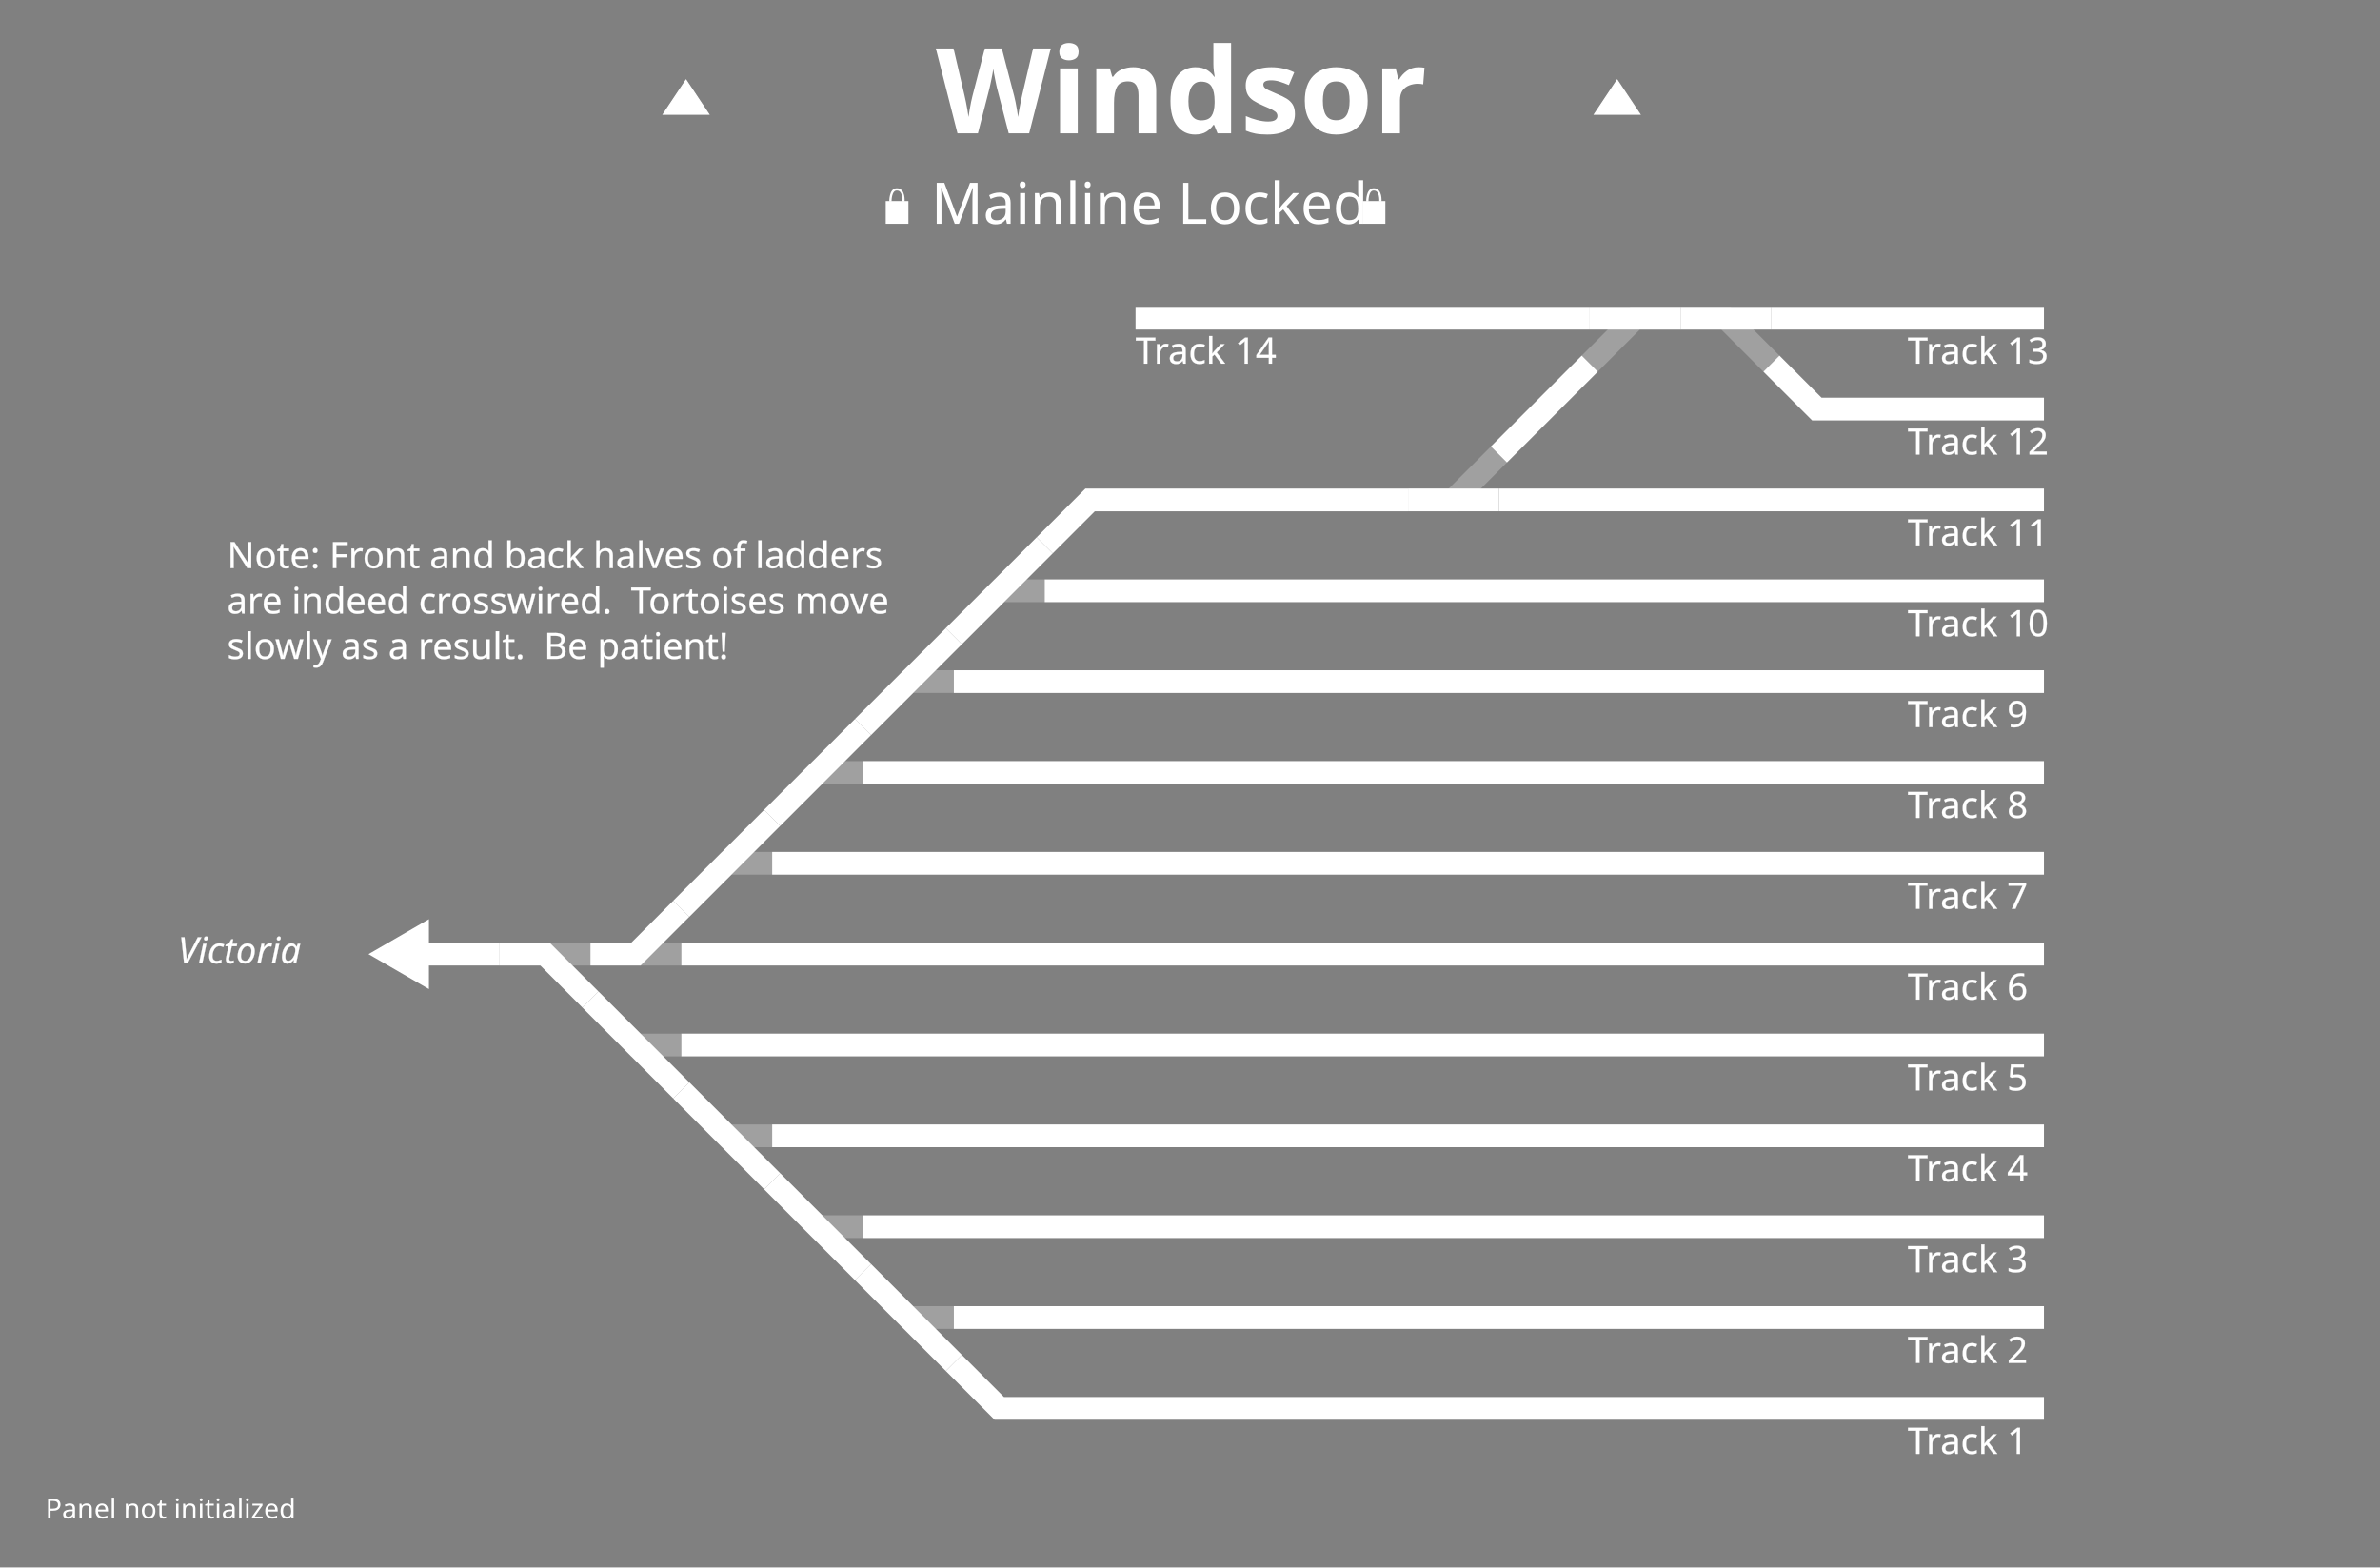
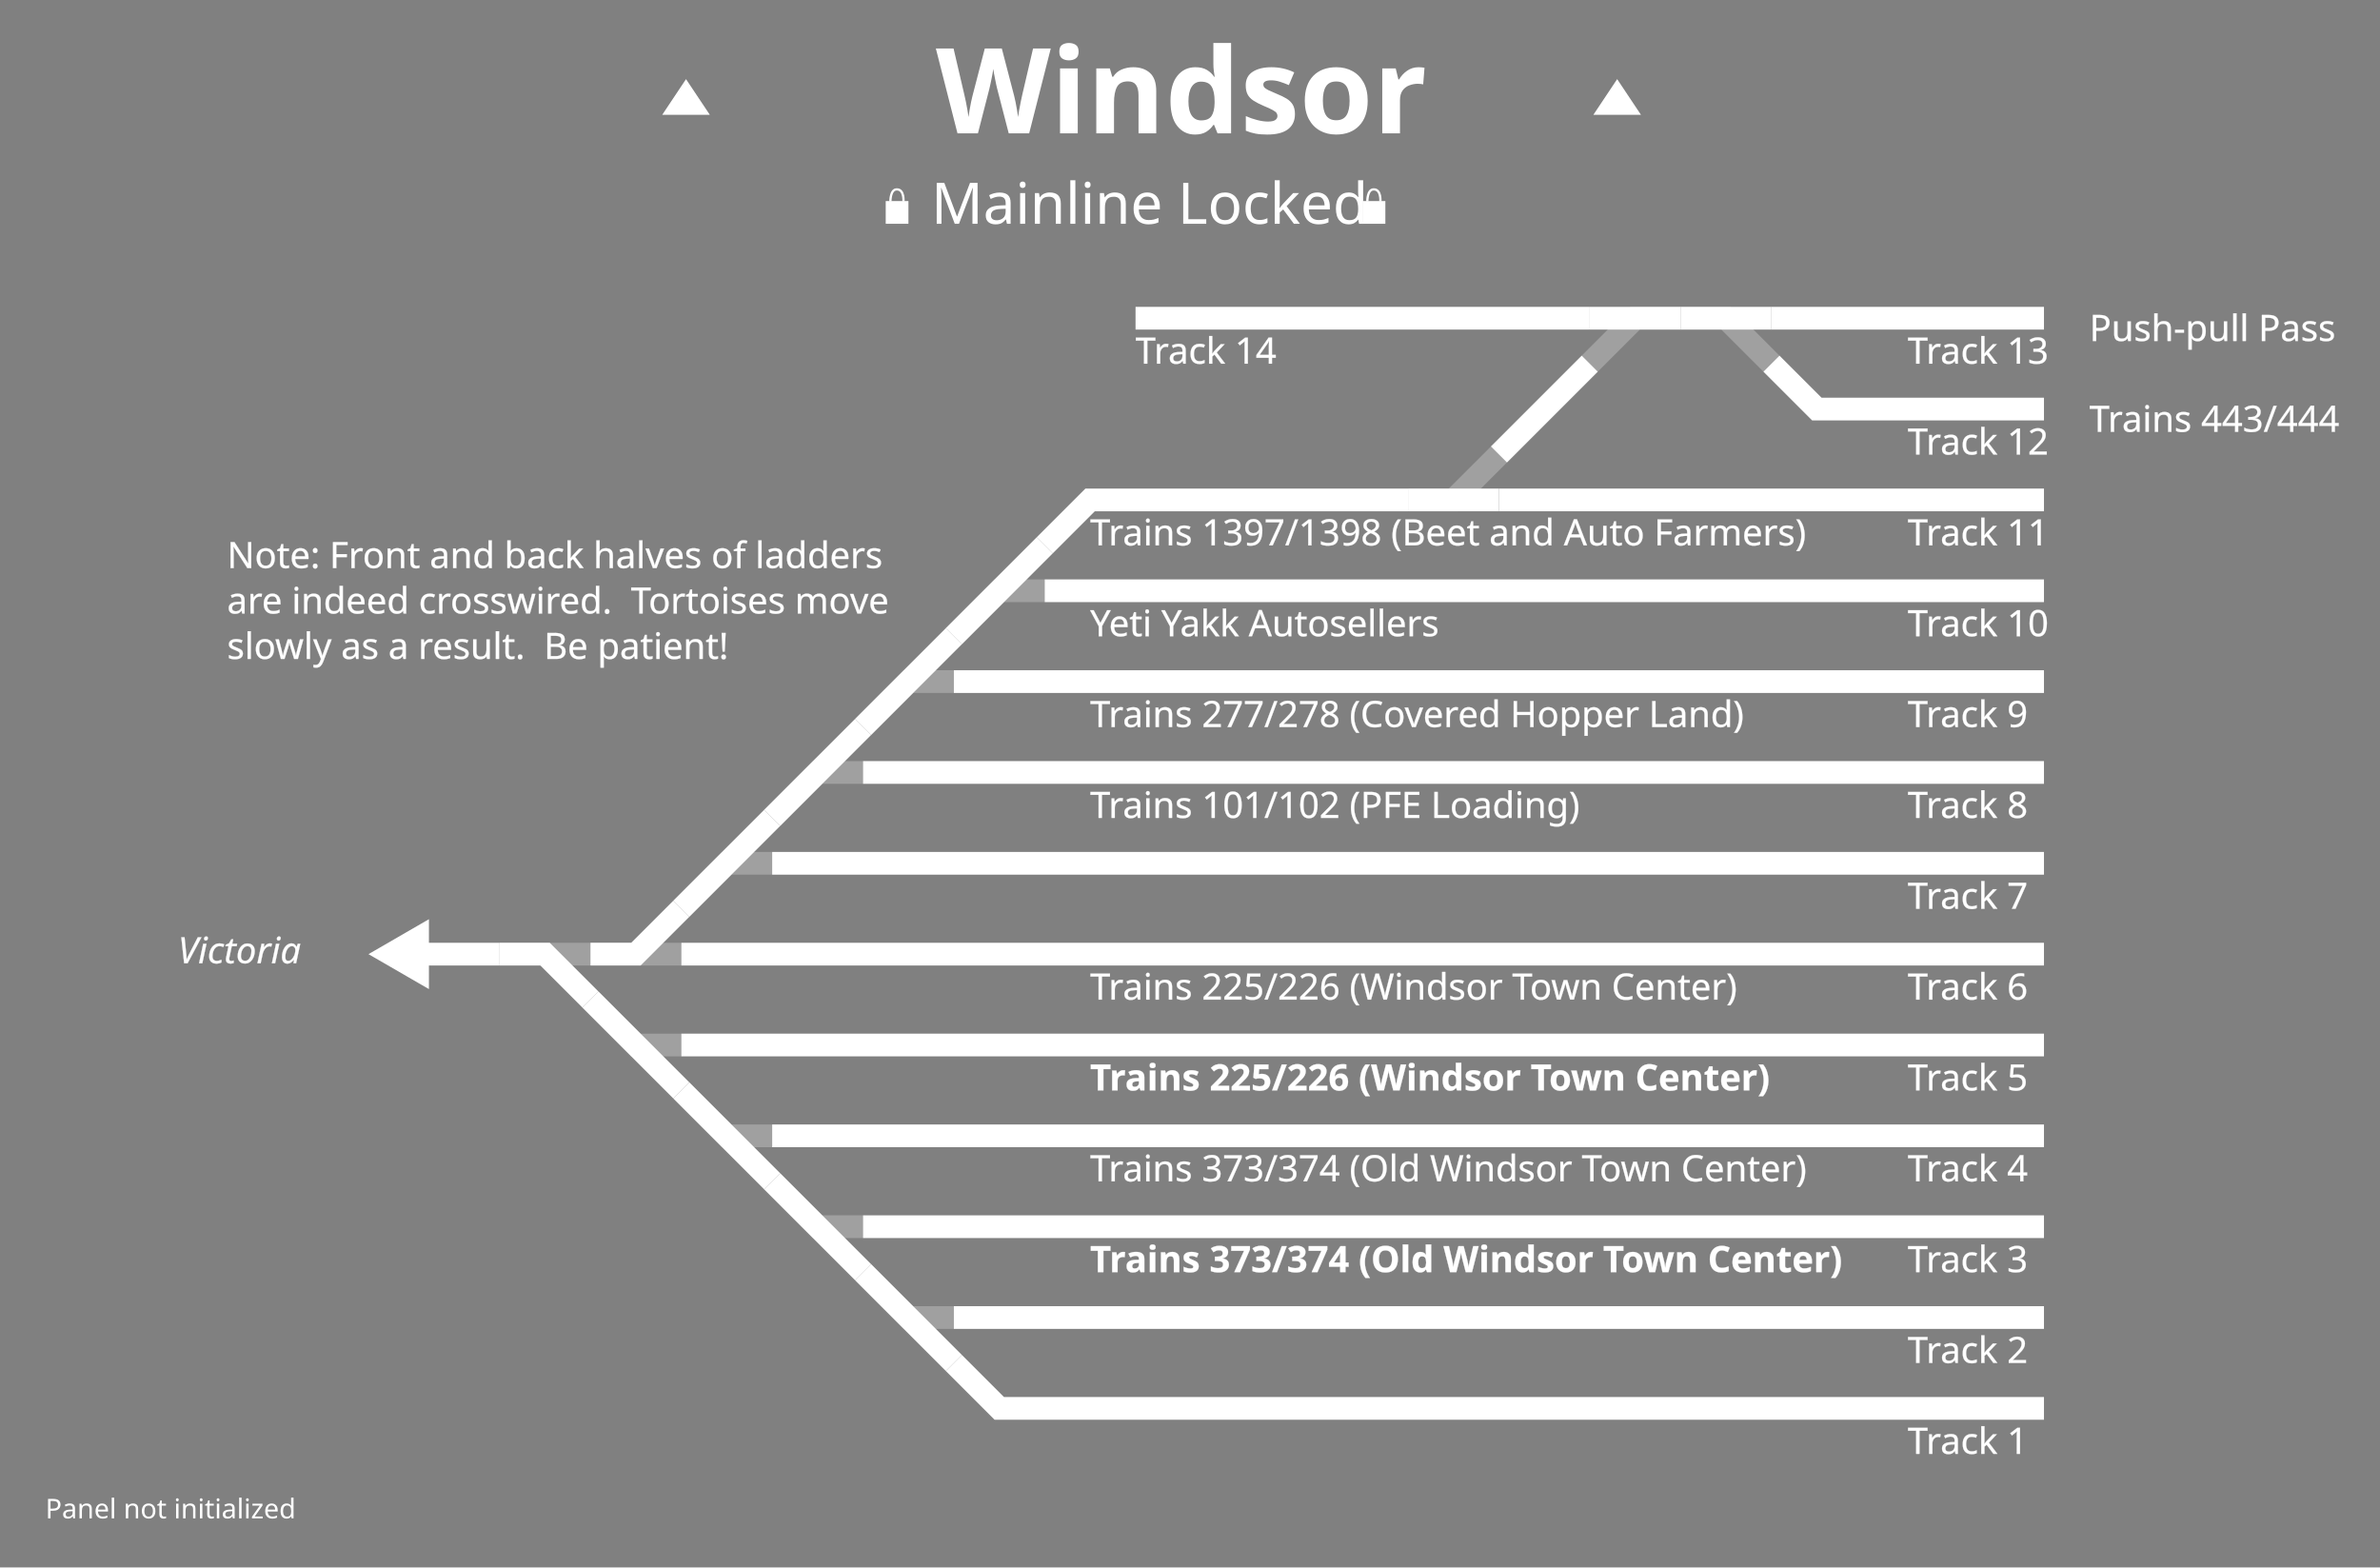
<svg xmlns="http://www.w3.org/2000/svg" xmlns:xlink="http://www.w3.org/1999/xlink" width="1047.958" height="690.115" id="svg2" version="1.1">
  <defs id="defs4">
    <marker orient="auto" refY="0.0" refX="0.0" id="StopS" style="overflow:visible">
      <path id="path4089" d="M 0,5.65 0,-5.65" style="fill:none;stroke:#ffffff;stroke-width:1pt" transform="scale(0.6,0.2)" />
    </marker>
    <linearGradient id="linearGradient5066">
      <stop style="stop-color:#000000;stop-opacity:0.188;" offset="0" id="stop5068" />
      <stop style="stop-color:#000000;stop-opacity:0;" offset="1" id="stop5070" />
    </linearGradient>
    <linearGradient id="linearGradient4692">
      <stop id="stop4694" offset="0" style="stop-color:#ffffff;stop-opacity:0.753;" />
      <stop id="stop4696" offset="1" style="stop-color:#ffffff;stop-opacity:0;" />
    </linearGradient>
    <linearGradient id="linearGradient4186">
      <stop style="stop-color:#808080;stop-opacity:1;" offset="0" id="stop4188" />
      <stop style="stop-color:#000000;stop-opacity:0;" offset="1" id="stop4190" />
    </linearGradient>
    <linearGradient id="linearGradient4137" paint="solid">
      <stop style="stop-color:#00ff00;stop-opacity:1;" offset="0" id="stop4139" />
    </linearGradient>
    <linearGradient xlink:href="#linearGradient4186" id="linearGradient4976" gradientUnits="userSpaceOnUse" x1="39.5" y1="75.114" x2="70.5" y2="75.114" />
    <linearGradient xlink:href="#linearGradient4186" id="linearGradient4978" gradientUnits="userSpaceOnUse" x1="39.5" y1="75.114" x2="70.5" y2="75.114" />
    <radialGradient xlink:href="#linearGradient4692" id="radialGradient5060" gradientUnits="userSpaceOnUse" cx="55" cy="75.114" fx="55" fy="75.114" r="15" />
    <radialGradient xlink:href="#linearGradient5066" id="radialGradient5064" gradientUnits="userSpaceOnUse" cx="55" cy="75.114" fx="55" fy="75.114" r="15" />
    <radialGradient xlink:href="#linearGradient4692" id="radialGradient4247" gradientUnits="userSpaceOnUse" cx="55" cy="75.114" fx="55" fy="75.114" r="15" />
    <radialGradient xlink:href="#linearGradient5066" id="radialGradient4249" gradientUnits="userSpaceOnUse" cx="55" cy="75.114" fx="55" fy="75.114" r="15" />
    <radialGradient xlink:href="#linearGradient5066" id="radialGradient4251" gradientUnits="userSpaceOnUse" cx="55" cy="75.114" fx="55" fy="75.114" r="15" />
    <linearGradient xlink:href="#linearGradient4186" id="linearGradient4253" gradientUnits="userSpaceOnUse" x1="39.5" y1="75.114" x2="70.5" y2="75.114" />
    <linearGradient xlink:href="#linearGradient4186" id="linearGradient4255" gradientUnits="userSpaceOnUse" x1="39.5" y1="75.114" x2="70.5" y2="75.114" />
    <marker orient="auto" refY="0" refX="0.6" id="TriangleAuthNBMarker" style="overflow:visible">
      <path id="TriangleAuthNBMarkerPath" d="m 5.77,0 -8.65,5 0,-10 8.65,5 z" style="fill:#00ff00;fill-rule:evenodd;stroke:#00ff00;stroke-width:1pt;marker-start:none" transform="scale(0.2,0.2)" />
    </marker>
    <marker orient="auto" refY="0" refX="-0.6" id="TriangleAuthSBMarker" style="overflow:visible">
      <path id="TriangleAuthSBMarkerPath" d="m 5.77,0 -8.65,5 0,-10 8.65,5 z" style="fill:#00ff00;fill-rule:evenodd;stroke:#00ff00;stroke-width:1pt;marker-start:none" transform="scale(-0.2,-0.2)" />
    </marker>
    <marker orient="auto" refY="0" refX="0.6" id="TriangleOccupiedNBMarker" style="overflow:visible">
      <path id="TriangleOccupiedNBMarkerPath" d="m 5.77,0 -8.65,5 0,-10 8.65,5 z" style="fill:#ff0000;fill-rule:evenodd;stroke:#ff0000;stroke-width:1pt;marker-start:none" transform="scale(0.2,0.2)" />
    </marker>
    <marker orient="auto" refY="0" refX="-0.6" id="TriangleOccupiedSBMarker" style="overflow:visible">
      <path id="TriangleOccupiedSBMarkerPath" d="m 5.77,0 -8.65,5 0,-10 8.65,5 z" style="fill:#ff0000;fill-rule:evenodd;stroke:#ff0000;stroke-width:1pt;marker-start:none" transform="scale(-0.2,-0.2)" />
    </marker>
    <marker orient="auto" refY="0" refX="0" id="TriangleOutM" style="overflow:visible">
      <path id="path4051" d="m 5.77,0 -8.65,5 0,-10 8.65,5 z" style="fill:#ffffff;fill-rule:evenodd;stroke:#ffffff;stroke-width:1pt;marker-start:none" transform="scale(0.25,0.25)" />
    </marker>
    <marker orient="auto" refY="0" refX="0" id="TriangleInM" style="overflow:visible">
      <path id="path4042" d="m 5.77,0 -8.65,5 0,-10 8.65,5 z" style="fill:#ffffff;fill-rule:evenodd;stroke:#ffffff;stroke-width:1pt;marker-start:none" transform="scale(-0.25,-0.25)" />
    </marker>
    <marker orient="auto" refY="0" refX="0" id="StopM" style="overflow:visible">
      <path id="path4078" d="M 0,5.65 0,-5.65" style="fill:none;stroke:#ffffff;stroke-width:2pt" transform="scale(0.4,0.4)" />
    </marker>
  </defs>
  <g id="backgroundLayer" transform="translate(0,-312.2474)">
    <rect style="fill:#808080;fill-opacity:1;fill-rule:evenodd;stroke:none" id="panelBackground" width="1047.958" height="690.115" x="0" y="312.247" />
  </g>
  <g id="textLayer" transform="translate(0,-3.979759)" style="display:inline">
    <a xlink:href="Bakersfield.svg" id="a6861">
-       <text id="panelTitle" y="62.691" x="412.068" style="font-size:52.338px;font-style:normal;font-variant:normal;font-weight:bold;font-stretch:normal;text-align:start;line-height:125%;letter-spacing:0px;word-spacing:0px;writing-mode:lr-tb;text-anchor:start;fill:#ffffff;fill-opacity:1;stroke:none;font-family:Trebuchet MS;-inkscape-font-specification:Trebuchet MS Bold" xml:space="preserve">
+       <text id="panelTitle" y="62.691" x="412.068" style="font-style:normal;font-variant:normal;font-weight:bold;font-stretch:normal;font-size:52.338px;line-height:125%;font-family:'Trebuchet MS';-inkscape-font-specification:'Trebuchet MS Bold';text-align:start;letter-spacing:0px;word-spacing:0px;writing-mode:lr-tb;text-anchor:start;fill:#ffffff;fill-opacity:1;stroke:none" xml:space="preserve">
        <tspan y="62.691" x="412.068" id="tspan3823">Windsor</tspan>
      </text>
    </a>
-     <text id="panelStatus" y="672.511" x="20" style="font-size:12px;font-style:normal;font-variant:normal;font-weight:normal;font-stretch:normal;text-align:start;line-height:125%;letter-spacing:0px;word-spacing:0px;writing-mode:lr-tb;text-anchor:start;fill:#ffffff;fill-opacity:1;stroke:none;font-family:Trebuchet MS;-inkscape-font-specification:Trebuchet MS" xml:space="preserve">
+     <text id="panelStatus" y="672.511" x="20" style="font-style:normal;font-variant:normal;font-weight:normal;font-stretch:normal;font-size:12px;line-height:125%;font-family:'Trebuchet MS';-inkscape-font-specification:'Trebuchet MS';text-align:start;letter-spacing:0px;word-spacing:0px;writing-mode:lr-tb;text-anchor:start;fill:#ffffff;fill-opacity:1;stroke:none" xml:space="preserve">
      <tspan y="672.511" x="20" id="tspanPanelStatus">Panel not initialized</tspan>
    </text>
    <path style="fill:#ffffff;fill-opacity:1;stroke:#ffffff;stroke-width:0.5px;stroke-linecap:butt;stroke-linejoin:miter;stroke-opacity:1" d="m 302.068,39.274 -10,15 20,0 z" id="leftLevelTriangle" />
    <use x="0" y="0" xlink:href="#leftLevelTriangle" id="rightLevelTriangle" transform="translate(410,9.8281146e-8)" width="1047.958" height="690.115" />
    <g id="mainlineLockedGroup" transform="translate(10,-1.582807)">
-       <text xml:space="preserve" style="font-size:25.23px;font-style:normal;font-variant:normal;font-weight:normal;font-stretch:normal;text-align:start;line-height:125%;letter-spacing:0px;word-spacing:0px;writing-mode:lr-tb;text-anchor:start;fill:#ffffff;fill-opacity:1;stroke:none;font-family:Trebuchet MS;-inkscape-font-specification:Trebuchet MS" x="400" y="104.094" id="mainlineLockedText">
+       <text xml:space="preserve" style="font-style:normal;font-variant:normal;font-weight:normal;font-stretch:normal;font-size:25.23px;line-height:125%;font-family:'Trebuchet MS';-inkscape-font-specification:'Trebuchet MS';text-align:start;letter-spacing:0px;word-spacing:0px;writing-mode:lr-tb;text-anchor:start;fill:#ffffff;fill-opacity:1;stroke:none" x="400" y="104.094" id="mainlineLockedText">
        <tspan y="104.094" x="400" id="tspan3321">Mainline Locked</tspan>
      </text>
      <g id="leftLock">
        <rect id="lockBody" width="10" height="10" x="380" y="94.094" style="fill:#ffffff;fill-opacity:1;stroke:none" />
        <path style="fill:none;stroke:#ffffff;stroke-width:1px;stroke-linecap:butt;stroke-linejoin:miter;stroke-opacity:1" d="m 382.068,94.274 c 0,0 -0.12,-5.383 2.818,-5.323 3.358,-0.06 2.924,5.323 2.924,5.323" id="path4159" />
      </g>
      <use height="690.115" width="1047.958" transform="translate(210,1.3237304e-6)" id="rightLock" xlink:href="#leftLock" y="0" x="0" />
    </g>
-     <text xml:space="preserve" style="font-size:16px;font-style:normal;font-variant:normal;font-weight:normal;font-stretch:normal;text-align:start;line-height:125%;letter-spacing:0px;word-spacing:0px;writing-mode:lr-tb;text-anchor:start;fill:#ffffff;fill-opacity:1;stroke:#ffffff;stroke-width:0.1;stroke-miterlimit:4;stroke-opacity:1;stroke-dasharray:none;display:inline;font-family:Trebuchet MS;-inkscape-font-specification:Trebuchet MS" x="100" y="254.095" id="text3162">
+     <text xml:space="preserve" style="font-style:normal;font-variant:normal;font-weight:normal;font-stretch:normal;font-size:16px;line-height:125%;font-family:'Trebuchet MS';-inkscape-font-specification:'Trebuchet MS';text-align:start;letter-spacing:0px;word-spacing:0px;writing-mode:lr-tb;text-anchor:start;display:inline;fill:#ffffff;fill-opacity:1;stroke:#ffffff;stroke-width:0.1;stroke-miterlimit:4;stroke-dasharray:none;stroke-opacity:1" x="100" y="254.095" id="text3162">
      <tspan id="tspan3164" x="100" y="254.095">Note: Front and back halves of ladders</tspan>
      <tspan x="100" y="274.094" id="tspan3176">are indeed crosswired.  Tortoises move</tspan>
      <tspan x="100" y="294.094" id="tspan3179">slowly as a result.  Be patient!</tspan>
    </text>
  </g>
  <g id="industrialTrackLayer" transform="translate(0,-3.979759)" style="display:inline">
    <g id="g3199" transform="matrix(-1,0,0,-1,1300,678.189)">
      <path style="opacity:0.25;fill:none;stroke:#ffffff;stroke-width:10;stroke-linecap:butt;stroke-linejoin:miter;stroke-miterlimit:4;stroke-opacity:1;stroke-dasharray:none" d="m 520,514.095 20,20 20,0" id="TO763.R" />
      <path id="TO763.N" d="m 520,534.095 40,0" style="fill:none;stroke:#ffffff;stroke-width:10;stroke-linecap:butt;stroke-linejoin:miter;stroke-miterlimit:4;stroke-opacity:1;stroke-dasharray:none" />
    </g>
    <g id="g127" transform="matrix(1,0,0,-1,180,678.189)">
      <path style="opacity:0.25;fill:none;stroke:#ffffff;stroke-width:10;stroke-linecap:butt;stroke-linejoin:miter;stroke-miterlimit:4;stroke-opacity:1;stroke-dasharray:none" d="m 520,514.095 20,20 20,0" id="TO762A.N" />
      <path id="TO762A.R" d="m 520,534.095 40,0" style="fill:none;stroke:#ffffff;stroke-width:10;stroke-linecap:butt;stroke-linejoin:miter;stroke-miterlimit:4;stroke-opacity:1;stroke-dasharray:none" />
    </g>
    <g id="g131" transform="matrix(-1,0,0,1,1180,-310)">
      <path style="opacity:0.25;fill:none;stroke:#ffffff;stroke-width:10;stroke-linecap:butt;stroke-linejoin:miter;stroke-miterlimit:4;stroke-opacity:1;stroke-dasharray:none" d="m 520,514.095 20,20 20,0" id="TO762B.N" />
      <path id="TO762B.R" d="m 520,534.095 40,0" style="fill:none;stroke:#ffffff;stroke-width:10;stroke-linecap:butt;stroke-linejoin:miter;stroke-miterlimit:4;stroke-opacity:1;stroke-dasharray:none" />
    </g>
    <g id="g135" transform="matrix(-1,0,0,1,820,-110)">
      <path id="TO752A.R" d="m 520,534.095 40,0" style="opacity:0.25;fill:none;stroke:#ffffff;stroke-width:10;stroke-linecap:butt;stroke-linejoin:miter;stroke-miterlimit:4;stroke-opacity:1;stroke-dasharray:none" />
      <path style="fill:none;stroke:#ffffff;stroke-width:10;stroke-linecap:butt;stroke-linejoin:miter;stroke-miterlimit:4;stroke-opacity:1;stroke-dasharray:none" d="m 520,514.095 20,20 20,0" id="TO752A.N" />
    </g>
    <g id="g139" transform="matrix(-1,0,0,-1,780,958.189)">
      <path id="TO750.N" d="m 520,534.095 40,0" style="opacity:0.25;fill:none;stroke:#ffffff;stroke-width:10;stroke-linecap:butt;stroke-linejoin:miter;stroke-miterlimit:4;stroke-opacity:1;stroke-dasharray:none" />
      <path style="fill:none;stroke:#ffffff;stroke-width:10;stroke-linecap:butt;stroke-linejoin:miter;stroke-miterlimit:4;stroke-opacity:1;stroke-dasharray:none" d="m 520,514.095 20,20 20,0" id="TO750.R" />
    </g>
    <g id="g3187" transform="translate(-140,50.00001)">
      <path style="opacity:0.25;fill:none;stroke:#ffffff;stroke-width:10;stroke-linecap:butt;stroke-linejoin:miter;stroke-miterlimit:4;stroke-opacity:1;stroke-dasharray:none" d="m 440,414.094 -20,0 -20,-20" id="TO752B.R" />
      <path id="TO752B.N" d="m 440,434.094 c -13.333,-13.333 -26.667,-26.667 -40,-40" style="fill:none;stroke:#ffffff;stroke-width:10;stroke-linecap:butt;stroke-linejoin:miter;stroke-miterlimit:4;stroke-opacity:1;stroke-dasharray:none" />
    </g>
    <g id="g146" transform="matrix(1,0,0,-1,20,678.189)">
      <path style="opacity:0.25;fill:none;stroke:#ffffff;stroke-width:10;stroke-linecap:butt;stroke-linejoin:miter;stroke-miterlimit:4;stroke-opacity:1;stroke-dasharray:none" d="m 440,414.094 -20,0 -20,-20" id="TO759.R" />
      <path id="TO759.N" d="m 440,434.094 c -13.333,-13.333 -26.667,-26.667 -40,-40" style="fill:none;stroke:#ffffff;stroke-width:10;stroke-linecap:butt;stroke-linejoin:miter;stroke-miterlimit:4;stroke-opacity:1;stroke-dasharray:none" />
    </g>
    <g id="g150" transform="matrix(1,0,0,-1,-20,718.189)">
      <path style="opacity:0.25;fill:none;stroke:#ffffff;stroke-width:10;stroke-linecap:butt;stroke-linejoin:miter;stroke-miterlimit:4;stroke-opacity:1;stroke-dasharray:none" d="m 440,414.094 -20,0 -20,-20" id="TO760A.N" />
      <path id="TO760A.R" d="m 440,434.094 c -13.333,-13.333 -26.667,-26.667 -40,-40" style="fill:none;stroke:#ffffff;stroke-width:10;stroke-linecap:butt;stroke-linejoin:miter;stroke-miterlimit:4;stroke-opacity:1;stroke-dasharray:none" />
    </g>
    <g id="g154" transform="translate(-20,170)">
      <path style="opacity:0.25;fill:none;stroke:#ffffff;stroke-width:10;stroke-linecap:butt;stroke-linejoin:miter;stroke-miterlimit:4;stroke-opacity:1;stroke-dasharray:none" d="m 440,414.094 -20,0 -20,-20" id="TO760B.N" />
      <path id="TO760B.R" d="m 440,434.094 c -13.333,-13.333 -26.667,-26.667 -40,-40" style="fill:none;stroke:#ffffff;stroke-width:10;stroke-linecap:butt;stroke-linejoin:miter;stroke-miterlimit:4;stroke-opacity:1;stroke-dasharray:none" />
    </g>
    <g id="g158" transform="matrix(1,0,0,-1,-60,758.189)">
      <path style="opacity:0.25;fill:none;stroke:#ffffff;stroke-width:10;stroke-linecap:butt;stroke-linejoin:miter;stroke-miterlimit:4;stroke-opacity:1;stroke-dasharray:none" d="m 440,414.094 -20,0 -20,-20" id="TO756A.R" />
      <path id="TO756A.N" d="m 440,434.094 c -13.333,-13.333 -26.667,-26.667 -40,-40" style="fill:none;stroke:#ffffff;stroke-width:10;stroke-linecap:butt;stroke-linejoin:miter;stroke-miterlimit:4;stroke-opacity:1;stroke-dasharray:none" />
    </g>
    <g id="g162" transform="translate(-60,130)">
      <path style="opacity:0.25;fill:none;stroke:#ffffff;stroke-width:10;stroke-linecap:butt;stroke-linejoin:miter;stroke-miterlimit:4;stroke-opacity:1;stroke-dasharray:none" d="m 440,414.094 -20,0 -20,-20" id="TO756B.R" />
      <path id="TO756B.N" d="m 440,434.094 c -13.333,-13.333 -26.667,-26.667 -40,-40" style="fill:none;stroke:#ffffff;stroke-width:10;stroke-linecap:butt;stroke-linejoin:miter;stroke-miterlimit:4;stroke-opacity:1;stroke-dasharray:none" />
    </g>
    <g id="g166" transform="translate(-100,90.00001)">
      <path style="opacity:0.25;fill:none;stroke:#ffffff;stroke-width:10;stroke-linecap:butt;stroke-linejoin:miter;stroke-miterlimit:4;stroke-opacity:1;stroke-dasharray:none" d="m 440,414.094 -20,0 -20,-20" id="TO754B.R" />
      <path id="TO754B.N" d="m 440,434.094 c -13.333,-13.333 -26.667,-26.667 -40,-40" style="fill:none;stroke:#ffffff;stroke-width:10;stroke-linecap:butt;stroke-linejoin:miter;stroke-miterlimit:4;stroke-opacity:1;stroke-dasharray:none" />
    </g>
    <path style="fill:none;stroke:#ffffff;stroke-width:10;stroke-linecap:butt;stroke-linejoin:miter;stroke-miterlimit:4;stroke-opacity:1;stroke-dasharray:none" d="m 620,224.095 -140,0 -20,20" id="track11LeadPath" />
    <path id="track1Path" d="m 900,624.095 -460,0 -20,-20" style="fill:none;stroke:#ffffff;stroke-width:10;stroke-linecap:butt;stroke-linejoin:miter;stroke-miterlimit:4;stroke-opacity:1;stroke-dasharray:none" />
    <path style="fill:none;stroke:#ffffff;stroke-width:10;stroke-linecap:butt;stroke-linejoin:miter;stroke-miterlimit:4;stroke-opacity:1;stroke-dasharray:none" d="m 700,164.095 -40,40" id="track12LeadPath" />
    <path id="track2Path" d="m 900,584.095 -480,0" style="fill:none;stroke:#ffffff;stroke-width:10;stroke-linecap:butt;stroke-linejoin:miter;stroke-miterlimit:4;stroke-opacity:1;stroke-dasharray:none" />
    <path style="fill:none;stroke:#ffffff;stroke-width:10;stroke-linecap:butt;stroke-linejoin:miter;stroke-miterlimit:4;stroke-opacity:1;stroke-dasharray:none;marker-start:url(#TriangleInM)" d="m 180,424.094 40,0" id="path4255" />
    <path style="fill:none;stroke:#ffffff;stroke-width:10;stroke-linecap:butt;stroke-linejoin:miter;stroke-miterlimit:4;stroke-opacity:1;stroke-dasharray:none" d="m 900,544.095 -520,0" id="track3Path" />
    <path id="track4Path" d="m 900,504.094 -560,0" style="fill:none;stroke:#ffffff;stroke-width:10;stroke-linecap:butt;stroke-linejoin:miter;stroke-miterlimit:4;stroke-opacity:1;stroke-dasharray:none" />
    <path style="fill:none;stroke:#ffffff;stroke-width:10;stroke-linecap:butt;stroke-linejoin:miter;stroke-miterlimit:4;stroke-opacity:1;stroke-dasharray:none" d="m 900,464.094 -600,0" id="track5Path" />
    <path id="track6Path" d="m 900,424.094 -600,0" style="fill:none;stroke:#ffffff;stroke-width:10;stroke-linecap:butt;stroke-linejoin:miter;stroke-miterlimit:4;stroke-opacity:1;stroke-dasharray:none" />
    <path style="fill:none;stroke:#ffffff;stroke-width:10;stroke-linecap:butt;stroke-linejoin:miter;stroke-miterlimit:4;stroke-opacity:1;stroke-dasharray:none" d="m 900,384.094 -560,0" id="track7Path" />
    <path id="track8Path" d="m 900,344.094 -520,0" style="fill:none;stroke:#ffffff;stroke-width:10;stroke-linecap:butt;stroke-linejoin:miter;stroke-miterlimit:4;stroke-opacity:1;stroke-dasharray:none" />
    <path style="fill:none;stroke:#ffffff;stroke-width:10;stroke-linecap:butt;stroke-linejoin:miter;stroke-miterlimit:4;stroke-opacity:1;stroke-dasharray:none" d="m 900,304.094 -480,0" id="track9Path" />
    <path id="track10Path" d="m 900,264.094 -440,0" style="fill:none;stroke:#ffffff;stroke-width:10;stroke-linecap:butt;stroke-linejoin:miter;stroke-miterlimit:4;stroke-opacity:1;stroke-dasharray:none" />
    <path style="fill:none;stroke:#ffffff;stroke-width:10;stroke-linecap:butt;stroke-linejoin:miter;stroke-miterlimit:4;stroke-opacity:1;stroke-dasharray:none" d="m 900,184.095 -100,0 -20,-20" id="track12Path" />
    <path style="fill:none;stroke:#ffffff;stroke-width:10;stroke-linecap:butt;stroke-linejoin:miter;stroke-miterlimit:4;stroke-opacity:1;stroke-dasharray:none" d="m 900,224.095 -240,0" id="track11Path" />
    <path style="fill:none;stroke:#ffffff;stroke-width:10;stroke-linecap:butt;stroke-linejoin:miter;stroke-miterlimit:4;stroke-opacity:1;stroke-dasharray:none" d="m 700,144.095 -200,0" id="track14Path" />
    <path id="track13Path" d="m 900,144.095 -120,0" style="fill:none;stroke:#ffffff;stroke-width:10;stroke-linecap:butt;stroke-linejoin:miter;stroke-miterlimit:4;stroke-opacity:1;stroke-dasharray:none" />
    <g transform="matrix(1,0,0,-1,-100,798.189)" id="g3221">
      <path id="TO754A.R" d="m 440,414.094 -20,0 -20,-20" style="opacity:0.25;fill:none;stroke:#ffffff;stroke-width:10;stroke-linecap:butt;stroke-linejoin:miter;stroke-miterlimit:4;stroke-opacity:1;stroke-dasharray:none" />
      <path style="fill:none;stroke:#ffffff;stroke-width:10;stroke-linecap:butt;stroke-linejoin:miter;stroke-miterlimit:4;stroke-opacity:1;stroke-dasharray:none" d="m 440,434.094 c -13.333,-13.333 -26.667,-26.667 -40,-40" id="TO754A.N" />
    </g>
  </g>
  <g id="mainlineTrackLayer" transform="translate(0,-3.979759)" />
  <g id="mainlinePanelLinkLayer" transform="translate(0,-5.8839113e-5)" style="display:inline" />
  <g id="industrialPanelLinkLayer" transform="translate(0,-5.0883911e-4)">
-     <a xlink:href="Victoria.svg" style="display:inline" id="pasoLink" transform="translate(-120,298.0005)">
+     <a xlink:href="Victoria.svg" transform="translate(-120,298.0005)" id="pasoLink" style="display:inline">
      <text xml:space="preserve" style="font-size:16px;font-style:italic;font-variant:normal;font-weight:normal;font-stretch:normal;text-align:center;line-height:125%;letter-spacing:0px;word-spacing:0px;writing-mode:lr-tb;text-anchor:middle;fill:#ffffff;fill-opacity:1;stroke:#ffffff;stroke-width:0.1;stroke-miterlimit:4;stroke-opacity:1;stroke-dasharray:none;font-family:Trebuchet MS;-inkscape-font-specification:Trebuchet MS Italic" x="240" y="126.115" id="text3120">
        <tspan x="240" y="126.115" id="tspan3417">Victoria</tspan>
      </text>
    </a>
  </g>
  <g id="trackNameLayer" transform="translate(0,-5.8839113e-5)">
-     <text id="text3302" y="640.115" x="840" style="font-size:16px;font-style:normal;font-variant:normal;font-weight:normal;font-stretch:normal;text-align:start;line-height:125%;letter-spacing:0px;word-spacing:0px;writing-mode:lr-tb;text-anchor:start;fill:#ffffff;fill-opacity:1;stroke:#ffffff;stroke-width:0.1;stroke-miterlimit:4;stroke-opacity:1;stroke-dasharray:none;font-family:Trebuchet MS;-inkscape-font-specification:Trebuchet MS" xml:space="preserve">
+     <text id="text3302" y="640.115" x="840" style="font-style:normal;font-variant:normal;font-weight:normal;font-stretch:normal;font-size:16px;line-height:125%;font-family:'Trebuchet MS';-inkscape-font-specification:'Trebuchet MS';text-align:start;letter-spacing:0px;word-spacing:0px;writing-mode:lr-tb;text-anchor:start;fill:#ffffff;fill-opacity:1;stroke:#ffffff;stroke-width:0.1;stroke-miterlimit:4;stroke-dasharray:none;stroke-opacity:1" xml:space="preserve">
      <tspan y="640.115" x="840" id="tspan3304">Track 1</tspan>
    </text>
-     <text xml:space="preserve" style="font-size:16px;font-style:normal;font-variant:normal;font-weight:normal;font-stretch:normal;text-align:start;line-height:125%;letter-spacing:0px;word-spacing:0px;writing-mode:lr-tb;text-anchor:start;fill:#ffffff;fill-opacity:1;stroke:#ffffff;stroke-width:0.1;stroke-miterlimit:4;stroke-opacity:1;stroke-dasharray:none;font-family:Trebuchet MS;-inkscape-font-specification:Trebuchet MS" x="840" y="600.115" id="text3306">
+     <text xml:space="preserve" style="font-style:normal;font-variant:normal;font-weight:normal;font-stretch:normal;font-size:16px;line-height:125%;font-family:'Trebuchet MS';-inkscape-font-specification:'Trebuchet MS';text-align:start;letter-spacing:0px;word-spacing:0px;writing-mode:lr-tb;text-anchor:start;fill:#ffffff;fill-opacity:1;stroke:#ffffff;stroke-width:0.1;stroke-miterlimit:4;stroke-dasharray:none;stroke-opacity:1" x="840" y="600.115" id="text3306">
      <tspan id="tspan3308" x="840" y="600.115">Track 2</tspan>
    </text>
-     <text id="text3310" y="560.115" x="840" style="font-size:16px;font-style:normal;font-variant:normal;font-weight:normal;font-stretch:normal;text-align:start;line-height:125%;letter-spacing:0px;word-spacing:0px;writing-mode:lr-tb;text-anchor:start;fill:#ffffff;fill-opacity:1;stroke:#ffffff;stroke-width:0.1;stroke-miterlimit:4;stroke-opacity:1;stroke-dasharray:none;font-family:Trebuchet MS;-inkscape-font-specification:Trebuchet MS" xml:space="preserve">
+     <text id="text3310" y="560.115" x="840" style="font-style:normal;font-variant:normal;font-weight:normal;font-stretch:normal;font-size:16px;line-height:125%;font-family:'Trebuchet MS';-inkscape-font-specification:'Trebuchet MS';text-align:start;letter-spacing:0px;word-spacing:0px;writing-mode:lr-tb;text-anchor:start;fill:#ffffff;fill-opacity:1;stroke:#ffffff;stroke-width:0.1;stroke-miterlimit:4;stroke-dasharray:none;stroke-opacity:1" xml:space="preserve">
      <tspan y="560.115" x="840" id="tspan3312">Track 3</tspan>
    </text>
-     <text xml:space="preserve" style="font-size:16px;font-style:normal;font-variant:normal;font-weight:normal;font-stretch:normal;text-align:start;line-height:125%;letter-spacing:0px;word-spacing:0px;writing-mode:lr-tb;text-anchor:start;fill:#ffffff;fill-opacity:1;stroke:#ffffff;stroke-width:0.1;stroke-miterlimit:4;stroke-opacity:1;stroke-dasharray:none;font-family:Trebuchet MS;-inkscape-font-specification:Trebuchet MS" x="840" y="520.115" id="text3314">
+     <text xml:space="preserve" style="font-style:normal;font-variant:normal;font-weight:normal;font-stretch:normal;font-size:16px;line-height:125%;font-family:'Trebuchet MS';-inkscape-font-specification:'Trebuchet MS';text-align:start;letter-spacing:0px;word-spacing:0px;writing-mode:lr-tb;text-anchor:start;fill:#ffffff;fill-opacity:1;stroke:#ffffff;stroke-width:0.1;stroke-miterlimit:4;stroke-dasharray:none;stroke-opacity:1" x="840" y="520.115" id="text3314">
      <tspan id="tspan3316" x="840" y="520.115">Track 4</tspan>
    </text>
-     <text id="text3318" y="480.115" x="840" style="font-size:16px;font-style:normal;font-variant:normal;font-weight:normal;font-stretch:normal;text-align:start;line-height:125%;letter-spacing:0px;word-spacing:0px;writing-mode:lr-tb;text-anchor:start;fill:#ffffff;fill-opacity:1;stroke:#ffffff;stroke-width:0.1;stroke-miterlimit:4;stroke-opacity:1;stroke-dasharray:none;font-family:Trebuchet MS;-inkscape-font-specification:Trebuchet MS" xml:space="preserve">
+     <text id="text3318" y="480.115" x="840" style="font-style:normal;font-variant:normal;font-weight:normal;font-stretch:normal;font-size:16px;line-height:125%;font-family:'Trebuchet MS';-inkscape-font-specification:'Trebuchet MS';text-align:start;letter-spacing:0px;word-spacing:0px;writing-mode:lr-tb;text-anchor:start;fill:#ffffff;fill-opacity:1;stroke:#ffffff;stroke-width:0.1;stroke-miterlimit:4;stroke-dasharray:none;stroke-opacity:1" xml:space="preserve">
      <tspan y="480.115" x="840" id="tspan3320">Track 5</tspan>
    </text>
-     <text xml:space="preserve" style="font-size:16px;font-style:normal;font-variant:normal;font-weight:normal;font-stretch:normal;text-align:start;line-height:125%;letter-spacing:0px;word-spacing:0px;writing-mode:lr-tb;text-anchor:start;fill:#ffffff;fill-opacity:1;stroke:#ffffff;stroke-width:0.1;stroke-miterlimit:4;stroke-opacity:1;stroke-dasharray:none;font-family:Trebuchet MS;-inkscape-font-specification:Trebuchet MS" x="840" y="440.115" id="text3322">
+     <text xml:space="preserve" style="font-style:normal;font-variant:normal;font-weight:normal;font-stretch:normal;font-size:16px;line-height:125%;font-family:'Trebuchet MS';-inkscape-font-specification:'Trebuchet MS';text-align:start;letter-spacing:0px;word-spacing:0px;writing-mode:lr-tb;text-anchor:start;fill:#ffffff;fill-opacity:1;stroke:#ffffff;stroke-width:0.1;stroke-miterlimit:4;stroke-dasharray:none;stroke-opacity:1" x="840" y="440.115" id="text3322">
      <tspan id="tspan3324" x="840" y="440.115">Track 6</tspan>
    </text>
-     <text id="text3326" y="400.115" x="840" style="font-size:16px;font-style:normal;font-variant:normal;font-weight:normal;font-stretch:normal;text-align:start;line-height:125%;letter-spacing:0px;word-spacing:0px;writing-mode:lr-tb;text-anchor:start;fill:#ffffff;fill-opacity:1;stroke:#ffffff;stroke-width:0.1;stroke-miterlimit:4;stroke-opacity:1;stroke-dasharray:none;font-family:Trebuchet MS;-inkscape-font-specification:Trebuchet MS" xml:space="preserve">
+     <text id="text3326" y="400.115" x="840" style="font-style:normal;font-variant:normal;font-weight:normal;font-stretch:normal;font-size:16px;line-height:125%;font-family:'Trebuchet MS';-inkscape-font-specification:'Trebuchet MS';text-align:start;letter-spacing:0px;word-spacing:0px;writing-mode:lr-tb;text-anchor:start;fill:#ffffff;fill-opacity:1;stroke:#ffffff;stroke-width:0.1;stroke-miterlimit:4;stroke-dasharray:none;stroke-opacity:1" xml:space="preserve">
      <tspan y="400.115" x="840" id="tspan3328">Track 7</tspan>
    </text>
-     <text xml:space="preserve" style="font-size:16px;font-style:normal;font-variant:normal;font-weight:normal;font-stretch:normal;text-align:start;line-height:125%;letter-spacing:0px;word-spacing:0px;writing-mode:lr-tb;text-anchor:start;fill:#ffffff;fill-opacity:1;stroke:#ffffff;stroke-width:0.1;stroke-miterlimit:4;stroke-opacity:1;stroke-dasharray:none;font-family:Trebuchet MS;-inkscape-font-specification:Trebuchet MS" x="840" y="360.115" id="text3156">
+     <text xml:space="preserve" style="font-style:normal;font-variant:normal;font-weight:normal;font-stretch:normal;font-size:16px;line-height:125%;font-family:'Trebuchet MS';-inkscape-font-specification:'Trebuchet MS';text-align:start;letter-spacing:0px;word-spacing:0px;writing-mode:lr-tb;text-anchor:start;fill:#ffffff;fill-opacity:1;stroke:#ffffff;stroke-width:0.1;stroke-miterlimit:4;stroke-dasharray:none;stroke-opacity:1" x="840" y="360.115" id="text3156">
      <tspan id="tspan3158" x="840" y="360.115">Track 8</tspan>
    </text>
-     <text id="text3160" y="320.115" x="840" style="font-size:16px;font-style:normal;font-variant:normal;font-weight:normal;font-stretch:normal;text-align:start;line-height:125%;letter-spacing:0px;word-spacing:0px;writing-mode:lr-tb;text-anchor:start;fill:#ffffff;fill-opacity:1;stroke:#ffffff;stroke-width:0.1;stroke-miterlimit:4;stroke-opacity:1;stroke-dasharray:none;font-family:Trebuchet MS;-inkscape-font-specification:Trebuchet MS" xml:space="preserve">
+     <text id="text3160" y="320.115" x="840" style="font-style:normal;font-variant:normal;font-weight:normal;font-stretch:normal;font-size:16px;line-height:125%;font-family:'Trebuchet MS';-inkscape-font-specification:'Trebuchet MS';text-align:start;letter-spacing:0px;word-spacing:0px;writing-mode:lr-tb;text-anchor:start;fill:#ffffff;fill-opacity:1;stroke:#ffffff;stroke-width:0.1;stroke-miterlimit:4;stroke-dasharray:none;stroke-opacity:1" xml:space="preserve">
      <tspan y="320.115" x="840" id="tspan3162">Track 9</tspan>
    </text>
-     <text xml:space="preserve" style="font-size:16px;font-style:normal;font-variant:normal;font-weight:normal;font-stretch:normal;text-align:start;line-height:125%;letter-spacing:0px;word-spacing:0px;writing-mode:lr-tb;text-anchor:start;fill:#ffffff;fill-opacity:1;stroke:#ffffff;stroke-width:0.1;stroke-miterlimit:4;stroke-opacity:1;stroke-dasharray:none;font-family:Trebuchet MS;-inkscape-font-specification:Trebuchet MS" x="840" y="280.115" id="text3164">
+     <text xml:space="preserve" style="font-style:normal;font-variant:normal;font-weight:normal;font-stretch:normal;font-size:16px;line-height:125%;font-family:'Trebuchet MS';-inkscape-font-specification:'Trebuchet MS';text-align:start;letter-spacing:0px;word-spacing:0px;writing-mode:lr-tb;text-anchor:start;fill:#ffffff;fill-opacity:1;stroke:#ffffff;stroke-width:0.1;stroke-miterlimit:4;stroke-dasharray:none;stroke-opacity:1" x="840" y="280.115" id="text3164">
      <tspan id="tspan3166" x="840" y="280.115">Track 10</tspan>
    </text>
-     <text id="text3168" y="240.115" x="840" style="font-size:16px;font-style:normal;font-variant:normal;font-weight:normal;font-stretch:normal;text-align:start;line-height:125%;letter-spacing:0px;word-spacing:0px;writing-mode:lr-tb;text-anchor:start;fill:#ffffff;fill-opacity:1;stroke:#ffffff;stroke-width:0.1;stroke-miterlimit:4;stroke-opacity:1;stroke-dasharray:none;font-family:Trebuchet MS;-inkscape-font-specification:Trebuchet MS" xml:space="preserve">
+     <text id="text3168" y="240.115" x="840" style="font-style:normal;font-variant:normal;font-weight:normal;font-stretch:normal;font-size:16px;line-height:125%;font-family:'Trebuchet MS';-inkscape-font-specification:'Trebuchet MS';text-align:start;letter-spacing:0px;word-spacing:0px;writing-mode:lr-tb;text-anchor:start;fill:#ffffff;fill-opacity:1;stroke:#ffffff;stroke-width:0.1;stroke-miterlimit:4;stroke-dasharray:none;stroke-opacity:1" xml:space="preserve">
      <tspan y="240.115" x="840" id="tspan3170">Track 11</tspan>
    </text>
-     <text xml:space="preserve" style="font-size:16px;font-style:normal;font-variant:normal;font-weight:normal;font-stretch:normal;text-align:start;line-height:125%;letter-spacing:0px;word-spacing:0px;writing-mode:lr-tb;text-anchor:start;fill:#ffffff;fill-opacity:1;stroke:#ffffff;stroke-width:0.1;stroke-miterlimit:4;stroke-opacity:1;stroke-dasharray:none;font-family:Trebuchet MS;-inkscape-font-specification:Trebuchet MS" x="840" y="200.115" id="text3172">
+     <text xml:space="preserve" style="font-style:normal;font-variant:normal;font-weight:normal;font-stretch:normal;font-size:16px;line-height:125%;font-family:'Trebuchet MS';-inkscape-font-specification:'Trebuchet MS';text-align:start;letter-spacing:0px;word-spacing:0px;writing-mode:lr-tb;text-anchor:start;fill:#ffffff;fill-opacity:1;stroke:#ffffff;stroke-width:0.1;stroke-miterlimit:4;stroke-dasharray:none;stroke-opacity:1" x="840" y="200.115" id="text3172">
      <tspan id="tspan3174" x="840" y="200.115">Track 12</tspan>
    </text>
-     <text id="text3176" y="160.115" x="840" style="font-size:16px;font-style:normal;font-variant:normal;font-weight:normal;font-stretch:normal;text-align:start;line-height:125%;letter-spacing:0px;word-spacing:0px;writing-mode:lr-tb;text-anchor:start;fill:#ffffff;fill-opacity:1;stroke:#ffffff;stroke-width:0.1;stroke-miterlimit:4;stroke-opacity:1;stroke-dasharray:none;font-family:Trebuchet MS;-inkscape-font-specification:Trebuchet MS" xml:space="preserve">
+     <text id="text3176" y="160.115" x="840" style="font-style:normal;font-variant:normal;font-weight:normal;font-stretch:normal;font-size:16px;line-height:125%;font-family:'Trebuchet MS';-inkscape-font-specification:'Trebuchet MS';text-align:start;letter-spacing:0px;word-spacing:0px;writing-mode:lr-tb;text-anchor:start;fill:#ffffff;fill-opacity:1;stroke:#ffffff;stroke-width:0.1;stroke-miterlimit:4;stroke-dasharray:none;stroke-opacity:1" xml:space="preserve">
      <tspan y="160.115" x="840" id="tspan3178">Track 13</tspan>
    </text>
-     <text xml:space="preserve" style="font-size:16px;font-style:normal;font-variant:normal;font-weight:normal;font-stretch:normal;text-align:start;line-height:125%;letter-spacing:0px;word-spacing:0px;writing-mode:lr-tb;text-anchor:start;fill:#ffffff;fill-opacity:1;stroke:#ffffff;stroke-width:0.1;stroke-miterlimit:4;stroke-opacity:1;stroke-dasharray:none;font-family:Trebuchet MS;-inkscape-font-specification:Trebuchet MS" x="500" y="160.115" id="text3180">
+     <text xml:space="preserve" style="font-style:normal;font-variant:normal;font-weight:normal;font-stretch:normal;font-size:16px;line-height:125%;font-family:'Trebuchet MS';-inkscape-font-specification:'Trebuchet MS';text-align:start;letter-spacing:0px;word-spacing:0px;writing-mode:lr-tb;text-anchor:start;fill:#ffffff;fill-opacity:1;stroke:#ffffff;stroke-width:0.1;stroke-miterlimit:4;stroke-dasharray:none;stroke-opacity:1" x="500" y="160.115" id="text3180">
      <tspan id="tspan3182" x="500" y="160.115">Track 14</tspan>
    </text>
+     <text xml:space="preserve" style="font-style:normal;font-variant:normal;font-weight:normal;font-stretch:normal;font-size:16px;line-height:125%;font-family:'Trebuchet MS';-inkscape-font-specification:'Trebuchet MS';text-align:start;letter-spacing:0px;word-spacing:0px;writing-mode:lr-tb;text-anchor:start;fill:#ffffff;fill-opacity:1;stroke:#ffffff;stroke-width:0.1;stroke-miterlimit:4;stroke-dasharray:none;stroke-opacity:1" x="480" y="360.115" id="text3487">
+       <tspan id="tspan3489" x="480" y="360.115">Trains 101/102 (PFE Loading)</tspan>
+     </text>
+     <text id="text3491" y="560.115" x="480" style="font-style:normal;font-variant:normal;font-weight:bold;font-stretch:normal;font-size:16px;line-height:125%;font-family:'Trebuchet MS';-inkscape-font-specification:'Trebuchet MS, Bold';text-align:start;letter-spacing:0px;word-spacing:0px;writing-mode:lr-tb;text-anchor:start;fill:#ffffff;fill-opacity:1;stroke:#ffffff;stroke-width:0.1;stroke-miterlimit:4;stroke-dasharray:none;stroke-opacity:1" xml:space="preserve">
+       <tspan y="560.115" x="480" id="tspan3493">Trains 373/374 (Old Windsor Town Center)</tspan>
+     </text>
+     <text xml:space="preserve" style="font-style:normal;font-variant:normal;font-weight:normal;font-stretch:normal;font-size:16px;line-height:125%;font-family:'Trebuchet MS';-inkscape-font-specification:'Trebuchet MS';text-align:start;letter-spacing:0px;word-spacing:0px;writing-mode:lr-tb;text-anchor:start;fill:#ffffff;fill-opacity:1;stroke:#ffffff;stroke-width:0.1;stroke-miterlimit:4;stroke-dasharray:none;stroke-opacity:1" x="480" y="520.115" id="text3495">
+       <tspan id="tspan3497" x="480" y="520.115">Trains 373/374 (Old Windsor Town Center)</tspan>
+     </text>
+     <text id="text3499" y="480.115" x="480" style="font-style:normal;font-variant:normal;font-weight:bold;font-stretch:normal;font-size:16px;line-height:125%;font-family:'Trebuchet MS';-inkscape-font-specification:'Trebuchet MS, Bold';text-align:start;letter-spacing:0px;word-spacing:0px;writing-mode:lr-tb;text-anchor:start;fill:#ffffff;fill-opacity:1;stroke:#ffffff;stroke-width:0.1;stroke-miterlimit:4;stroke-dasharray:none;stroke-opacity:1" xml:space="preserve">
+       <tspan y="480.115" x="480" id="tspan3501">Trains 225/226 (Windsor Town Center)</tspan>
+     </text>
+     <text xml:space="preserve" style="font-style:normal;font-variant:normal;font-weight:normal;font-stretch:normal;font-size:16px;line-height:125%;font-family:'Trebuchet MS';-inkscape-font-specification:'Trebuchet MS';text-align:start;letter-spacing:0px;word-spacing:0px;writing-mode:lr-tb;text-anchor:start;fill:#ffffff;fill-opacity:1;stroke:#ffffff;stroke-width:0.1;stroke-miterlimit:4;stroke-dasharray:none;stroke-opacity:1" x="480" y="440.115" id="text3503">
+       <tspan id="tspan3505" x="480" y="440.115">Trains 225/226 (Windsor Town Center)</tspan>
+     </text>
+     <text id="text3507" y="150.115" x="920" style="font-style:normal;font-variant:normal;font-weight:normal;font-stretch:normal;font-size:16px;line-height:125%;font-family:'Trebuchet MS';-inkscape-font-specification:'Trebuchet MS';text-align:start;letter-spacing:0px;word-spacing:0px;writing-mode:lr-tb;text-anchor:start;fill:#ffffff;fill-opacity:1;stroke:#ffffff;stroke-width:0.1;stroke-miterlimit:4;stroke-dasharray:none;stroke-opacity:1" xml:space="preserve">
+       <tspan y="150.115" x="920" id="tspan3509">Push-pull Pass </tspan>
+     </text>
+     <text xml:space="preserve" style="font-style:normal;font-variant:normal;font-weight:normal;font-stretch:normal;font-size:16px;line-height:125%;font-family:'Trebuchet MS';-inkscape-font-specification:'Trebuchet MS';text-align:start;letter-spacing:0px;word-spacing:0px;writing-mode:lr-tb;text-anchor:start;fill:#ffffff;fill-opacity:1;stroke:#ffffff;stroke-width:0.1;stroke-miterlimit:4;stroke-dasharray:none;stroke-opacity:1" x="920" y="190.115" id="text3511">
+       <tspan id="tspan3513" x="920" y="190.115">Trains 443/444</tspan>
+     </text>
+     <text id="text3515" y="280.115" x="480" style="font-style:normal;font-variant:normal;font-weight:normal;font-stretch:normal;font-size:16px;line-height:125%;font-family:'Trebuchet MS';-inkscape-font-specification:'Trebuchet MS';text-align:start;letter-spacing:0px;word-spacing:0px;writing-mode:lr-tb;text-anchor:start;fill:#ffffff;fill-opacity:1;stroke:#ffffff;stroke-width:0.1;stroke-miterlimit:4;stroke-dasharray:none;stroke-opacity:1" xml:space="preserve">
+       <tspan y="280.115" x="480" id="tspan3517">Yeti Yakk Autosellers</tspan>
+     </text>
+     <text xml:space="preserve" style="font-style:normal;font-variant:normal;font-weight:normal;font-stretch:normal;font-size:16px;line-height:125%;font-family:'Trebuchet MS';-inkscape-font-specification:'Trebuchet MS';text-align:start;letter-spacing:0px;word-spacing:0px;writing-mode:lr-tb;text-anchor:start;fill:#ffffff;fill-opacity:1;stroke:#ffffff;stroke-width:0.1;stroke-miterlimit:4;stroke-dasharray:none;stroke-opacity:1" x="480" y="240.115" id="text3519">
+       <tspan id="tspan3521" x="480" y="240.115">Trains 1397/1398 (Beet and Auto Farmers)</tspan>
+     </text>
+     <text id="text3523" y="320.115" x="480" style="font-style:normal;font-variant:normal;font-weight:normal;font-stretch:normal;font-size:16px;line-height:125%;font-family:'Trebuchet MS';-inkscape-font-specification:'Trebuchet MS';text-align:start;letter-spacing:0px;word-spacing:0px;writing-mode:lr-tb;text-anchor:start;fill:#ffffff;fill-opacity:1;stroke:#ffffff;stroke-width:0.1;stroke-miterlimit:4;stroke-dasharray:none;stroke-opacity:1" xml:space="preserve">
+       <tspan y="320.115" x="480" id="tspan3525">Trains 277/278 (Covered Hopper Land)</tspan>
+     </text>
  </g>
</svg>
